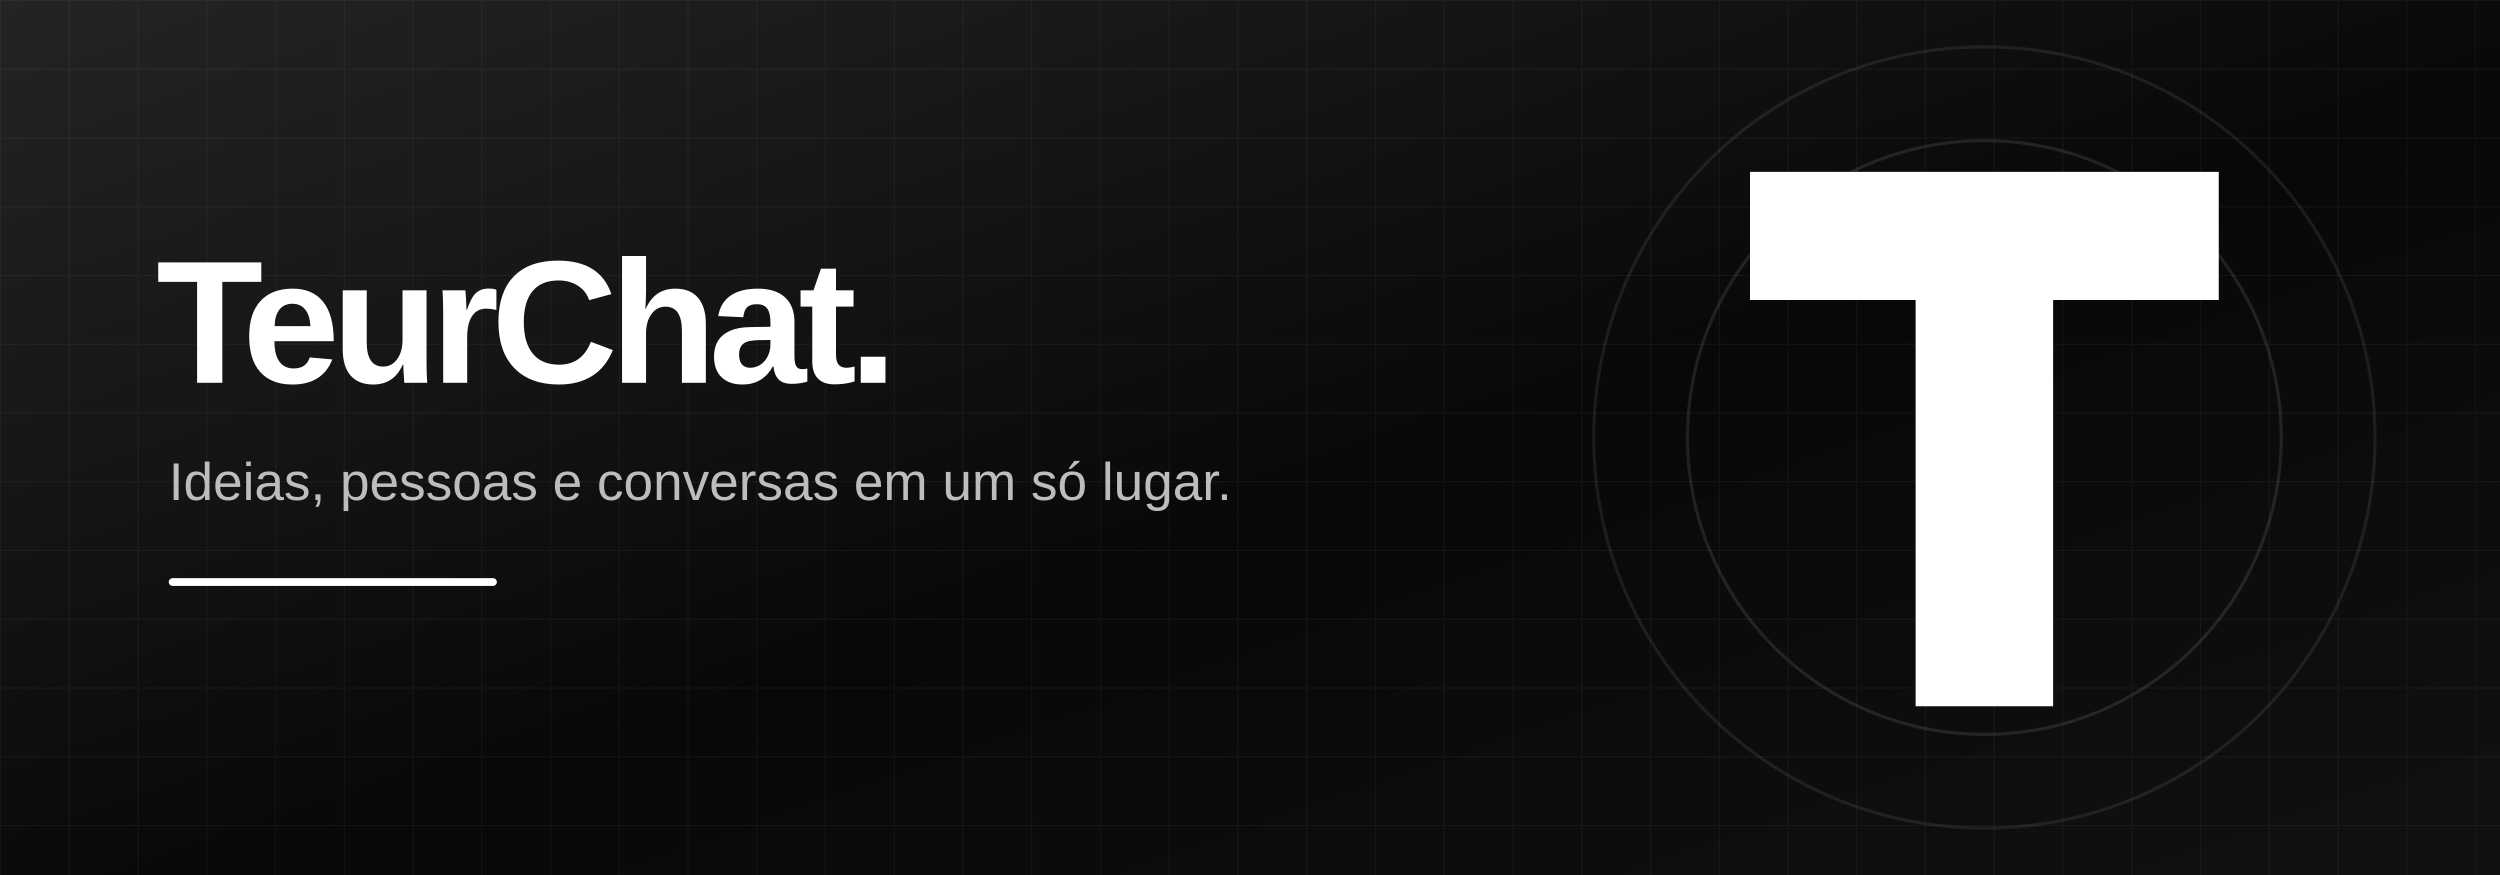
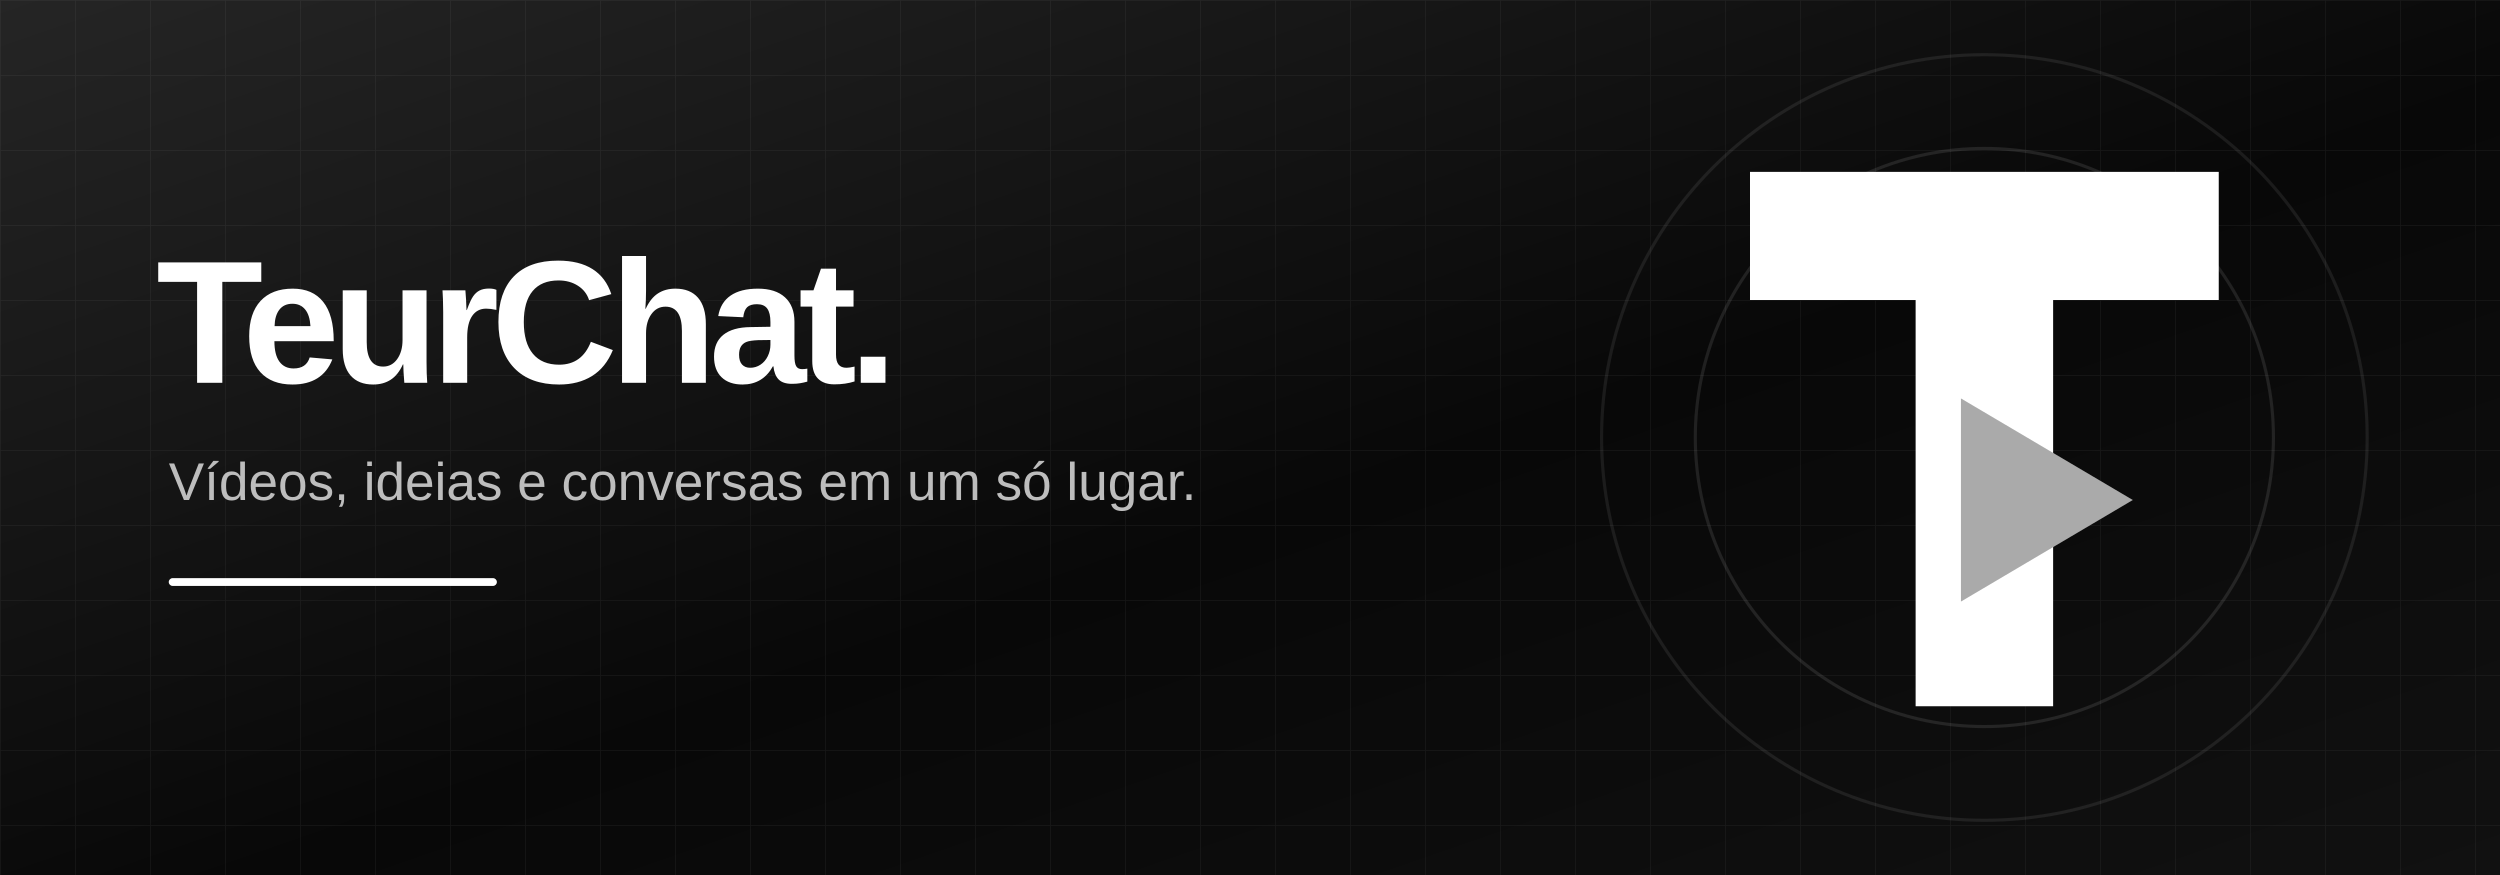
<svg xmlns="http://www.w3.org/2000/svg" viewBox="0 0 1600 560">
  <defs>
    <linearGradient id="g" x1="0" y1="0" x2="1" y2="1">
-       <stop stop-color="#242424" />
+       <stop stop-color="#252525" />
      <stop offset=".55" stop-color="#080808" />
      <stop offset="1" stop-color="#111" />
    </linearGradient>
-     <pattern id="p" width="44" height="44" patternUnits="userSpaceOnUse">
-       <path d="M44 0H0V44" fill="none" stroke="#fff" stroke-opacity=".055" />
+     <pattern id="p" width="48" height="48" patternUnits="userSpaceOnUse">
+       <path d="M48 0H0V48" fill="none" stroke="#fff" stroke-opacity=".055" />
    </pattern>
  </defs>
  <rect width="1600" height="560" fill="url(#g)" />
  <rect width="1600" height="560" fill="url(#p)" />
-   <circle cx="1270" cy="280" r="250" fill="none" stroke="#fff" stroke-opacity=".08" stroke-width="2" />
-   <circle cx="1270" cy="280" r="190" fill="none" stroke="#fff" stroke-opacity=".1" stroke-width="2" />
+   <circle cx="1270" cy="280" r="245" fill="none" stroke="#fff" stroke-opacity=".08" stroke-width="2" />
+   <circle cx="1270" cy="280" r="185" fill="none" stroke="#fff" stroke-opacity=".1" stroke-width="2" />
  <path d="M1120 110h300v82h-106v260h-88V192h-106z" fill="#fff" />
+   <path d="M1255 255l110 65-110 65z" fill="#aaa" />
  <text x="100" y="245" fill="#fff" font-family="Arial,Helvetica,sans-serif" font-size="112" font-weight="800" letter-spacing="-5">TeurChat.</text>
-   <text x="108" y="320" fill="#bdbdbd" font-family="Arial,Helvetica,sans-serif" font-size="34">Ideias, pessoas e conversas em um só lugar.</text>
+   <text x="108" y="320" fill="#bdbdbd" font-family="Arial,Helvetica,sans-serif" font-size="34">Vídeos, ideias e conversas em um só lugar.</text>
  <rect x="108" y="370" width="210" height="5" rx="2.5" fill="#fff" />
</svg>
